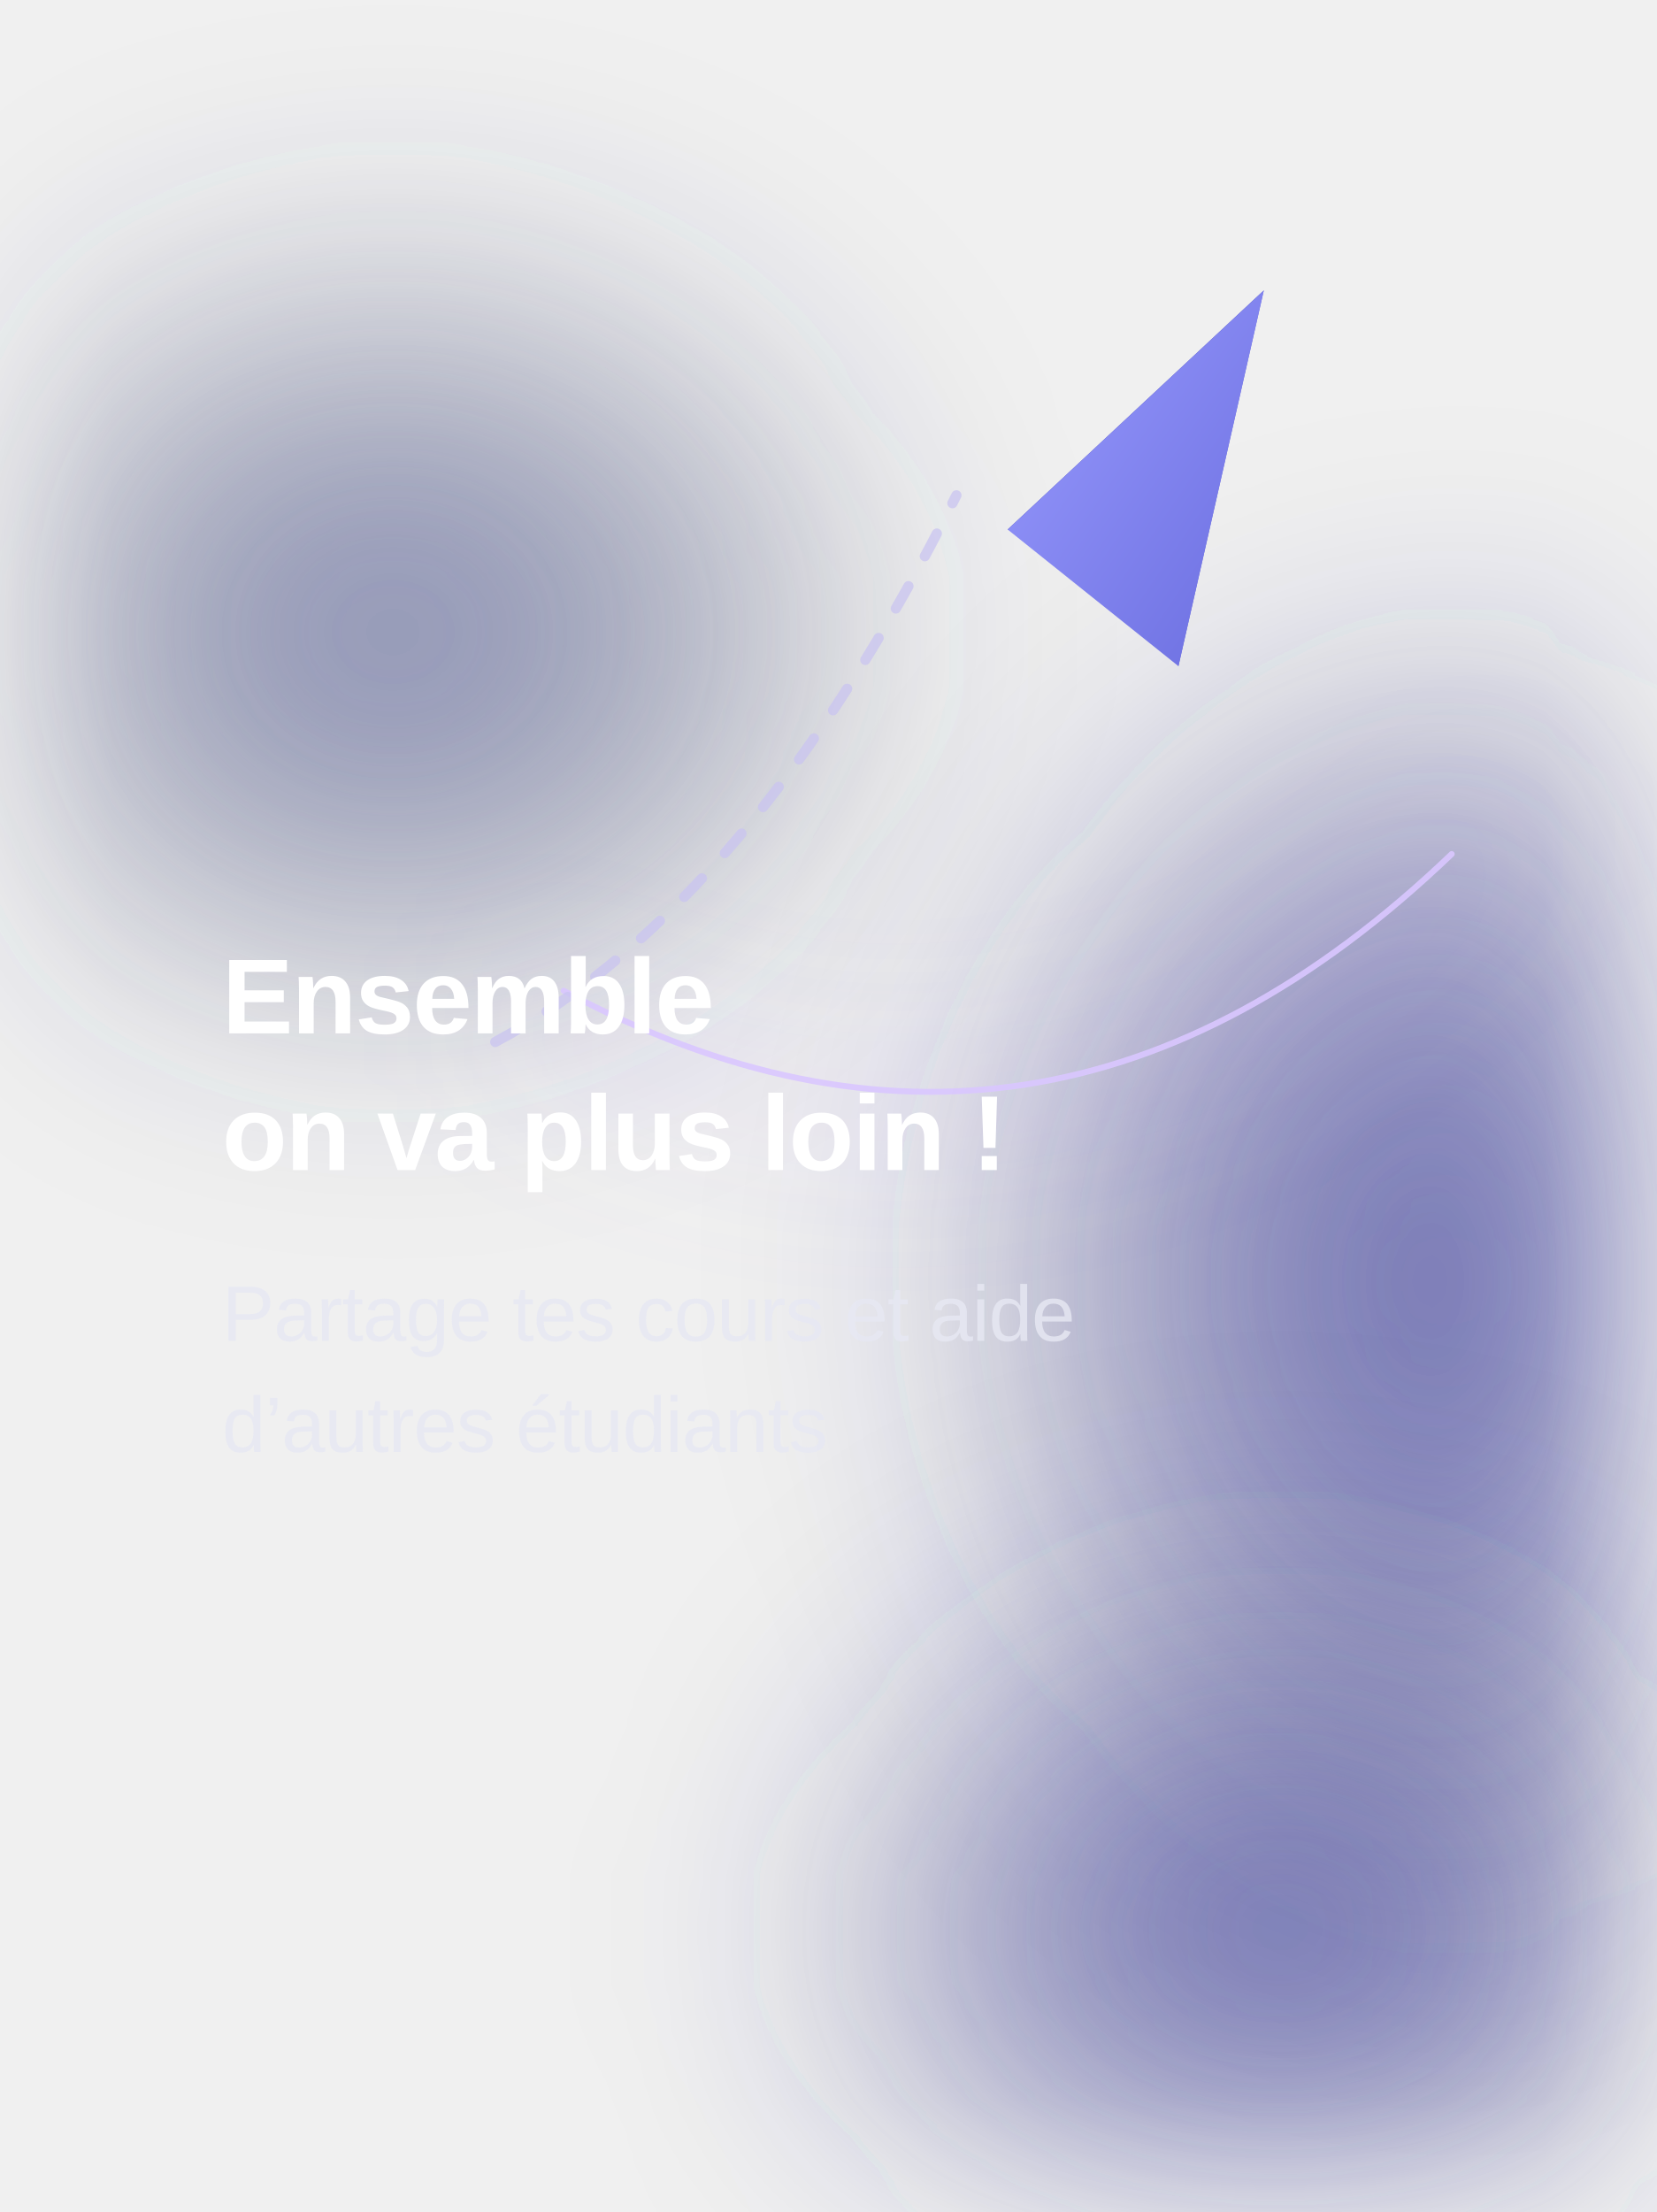
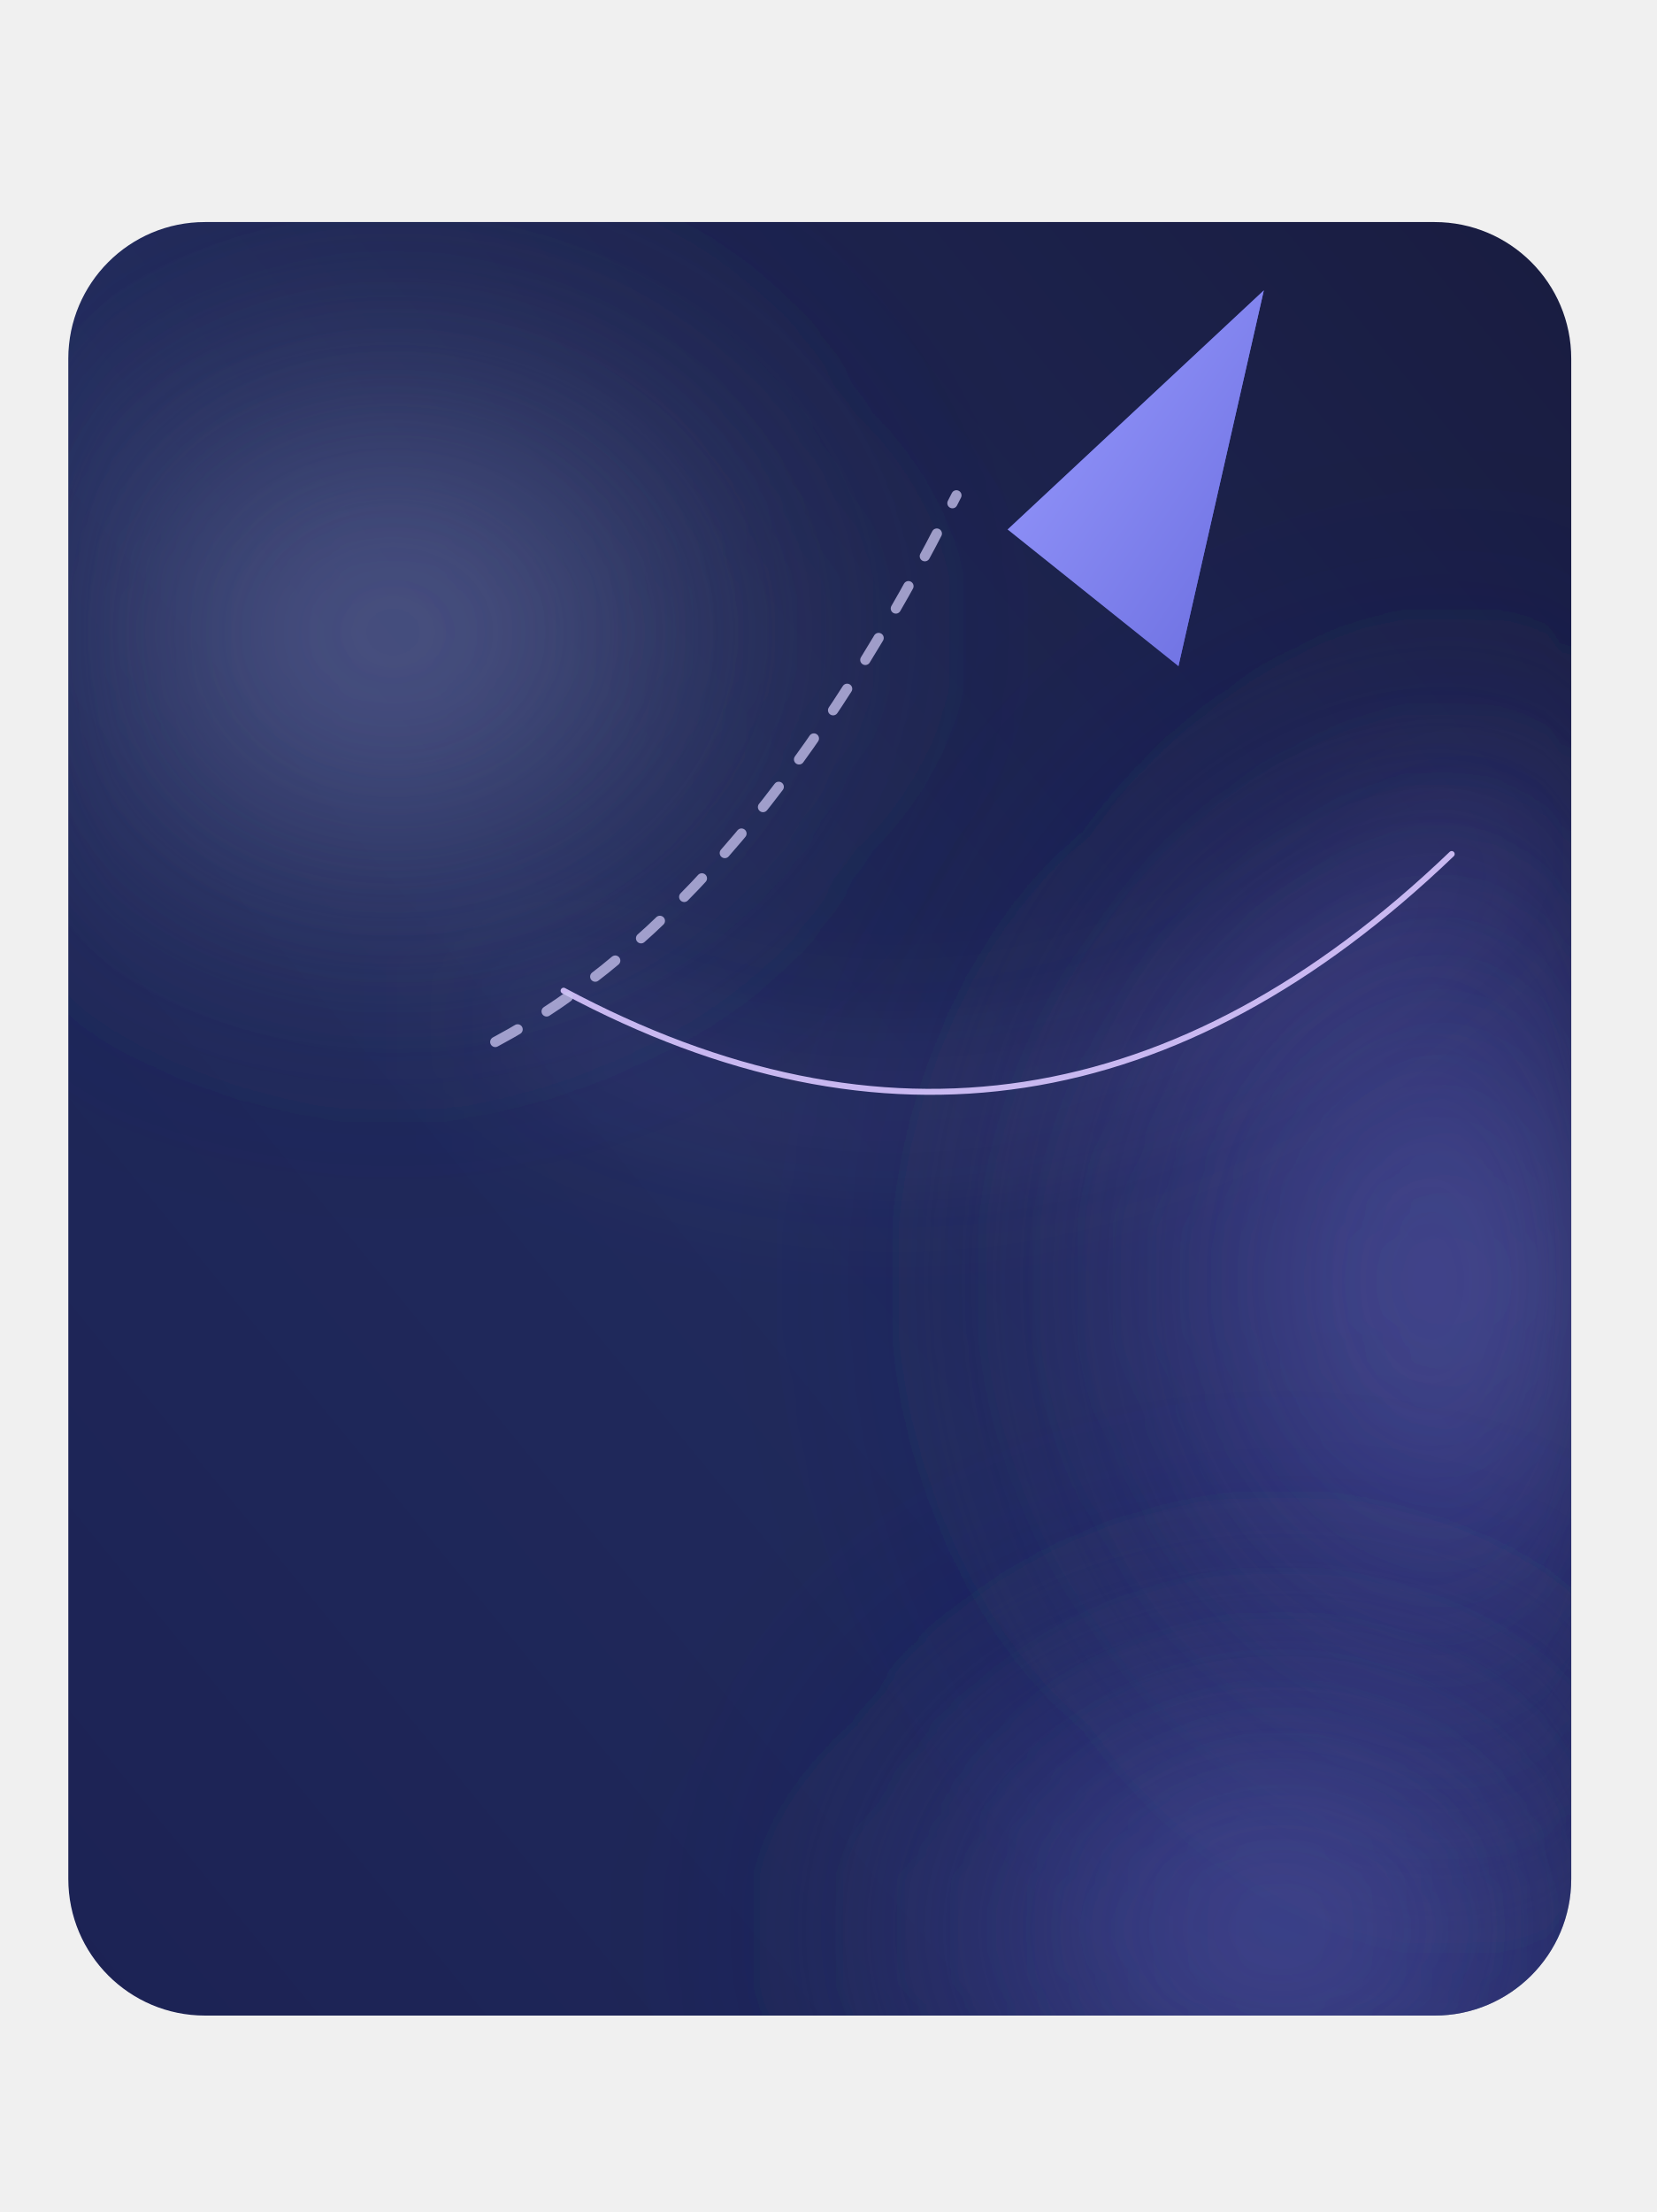
- <svg xmlns="http://www.w3.org/2000/svg" viewBox="0 0 194 259" width="388" height="518" overflow="visible" font-family="'Segoe UI','Helvetica Neue',Arial,sans-serif">
+ <svg xmlns="http://www.w3.org/2000/svg" viewBox="0 0 194 259" width="388" height="518" font-family="'Segoe UI','Helvetica Neue',Arial,sans-serif">
  <defs>
    <linearGradient id="cardGrad" x1="0%" y1="100%" x2="100%" y2="0%">
-       <stop offset="0%" stop-color="transparent" />
-       <stop offset="45%" stop-color="transparent" />
-       <stop offset="100%" stop-color="transparent" />
+       <stop offset="0%" stop-color="#1c2254" />
+       <stop offset="45%" stop-color="#202a5c" />
+       <stop offset="100%" stop-color="#191c40" />
    </linearGradient>
    <radialGradient id="glowTL" cx="50%" cy="50%" r="50%">
      <stop offset="0%" stop-color="#6f77b0" stop-opacity="0.85" />
      <stop offset="55%" stop-color="#4b5278" stop-opacity="0.4" />
      <stop offset="100%" stop-color="#2a3060" stop-opacity="0" />
    </radialGradient>
    <radialGradient id="glowR" cx="50%" cy="50%" r="50%">
      <stop offset="0%" stop-color="#5c5ead" stop-opacity="0.9" />
      <stop offset="55%" stop-color="#3a3b8f" stop-opacity="0.45" />
      <stop offset="100%" stop-color="#262a66" stop-opacity="0" />
    </radialGradient>
    <linearGradient id="planeLight" x1="0%" y1="0%" x2="100%" y2="100%">
      <stop offset="0%" stop-color="#9a9cff" />
      <stop offset="100%" stop-color="#6a6ddf" />
    </linearGradient>
    <linearGradient id="planeMid" x1="0%" y1="0%" x2="100%" y2="100%">
      <stop offset="0%" stop-color="#7b7df8" />
      <stop offset="100%" stop-color="#5053c5" />
    </linearGradient>
    <linearGradient id="planeDark" x1="0%" y1="0%" x2="100%" y2="100%">
      <stop offset="0%" stop-color="#575ac9" />
      <stop offset="100%" stop-color="#3f4199" />
    </linearGradient>
    <linearGradient id="btnGrad" x1="0%" y1="0%" x2="100%" y2="0%">
      <stop offset="0%" stop-color="#2e3192" />
      <stop offset="100%" stop-color="#3a3db0" />
    </linearGradient>
-     <filter id="soft" x="-120%" y="-120%" width="340%" height="340%">
+     <filter id="soft" x="-60%" y="-60%" width="220%" height="220%">
      <feGaussianBlur stdDeviation="14" />
    </filter>
-     <filter id="soft2" x="-120%" y="-120%" width="340%" height="340%">
+     <filter id="soft2" x="-60%" y="-60%" width="220%" height="220%">
      <feGaussianBlur stdDeviation="9" />
    </filter>
+     <clipPath id="cardClip">
+       <rect x="8" y="26" width="176" height="210" rx="16" />
+     </clipPath>
  </defs>
  <rect x="8" y="26" width="176" height="210" rx="16" fill="url(#cardGrad)" />
-   <g>
+   <g clip-path="url(#cardClip)">
    <ellipse cx="46" cy="74" rx="62" ry="50" fill="url(#glowTL)" filter="url(#soft)" />
    <ellipse cx="172" cy="150" rx="66" ry="80" fill="url(#glowR)" filter="url(#soft)" />
    <ellipse cx="150" cy="226" rx="60" ry="46" fill="url(#glowR)" filter="url(#soft)" />
    <path d="M60 118 Q122 150 176 96" fill="none" stroke="#b79bff" stroke-width="1.4" stroke-linecap="round" opacity="0.8" filter="url(#soft2)" />
    <path d="M66 116 Q122 146 170 100" fill="none" stroke="#d9c7ff" stroke-width="0.7" stroke-linecap="round" opacity="0.9" />
  </g>
  <path d="M58 122 Q88 106 112 58" fill="none" stroke="#c9c4f0" stroke-width="1.2" stroke-linecap="round" stroke-dasharray="3 4" opacity="0.75" />
  <g>
    <path d="M148 34 L118 62 L132 66 Z" fill="url(#planeDark)" />
    <path d="M148 34 L132 66 L138 78 Z" fill="url(#planeMid)" />
    <path d="M148 34 L138 78 L118 62 Z" fill="url(#planeLight)" />
  </g>
-   <text x="26" y="121" fill="#ffffff" font-size="12.5" font-weight="700" letter-spacing="-0.2">Ensemble</text>
-   <text x="26" y="137" fill="#ffffff" font-size="12.5" font-weight="700" letter-spacing="-0.2">on va plus loin !</text>
-   <text x="26" y="157" fill="#e6e7f2" fill-opacity="0.82" font-size="9.2" letter-spacing="-0.1">Partage tes cours et aide</text>
-   <text x="26" y="170" fill="#e6e7f2" fill-opacity="0.82" font-size="9.2" letter-spacing="-0.1">d’autres étudiants</text>
</svg>
